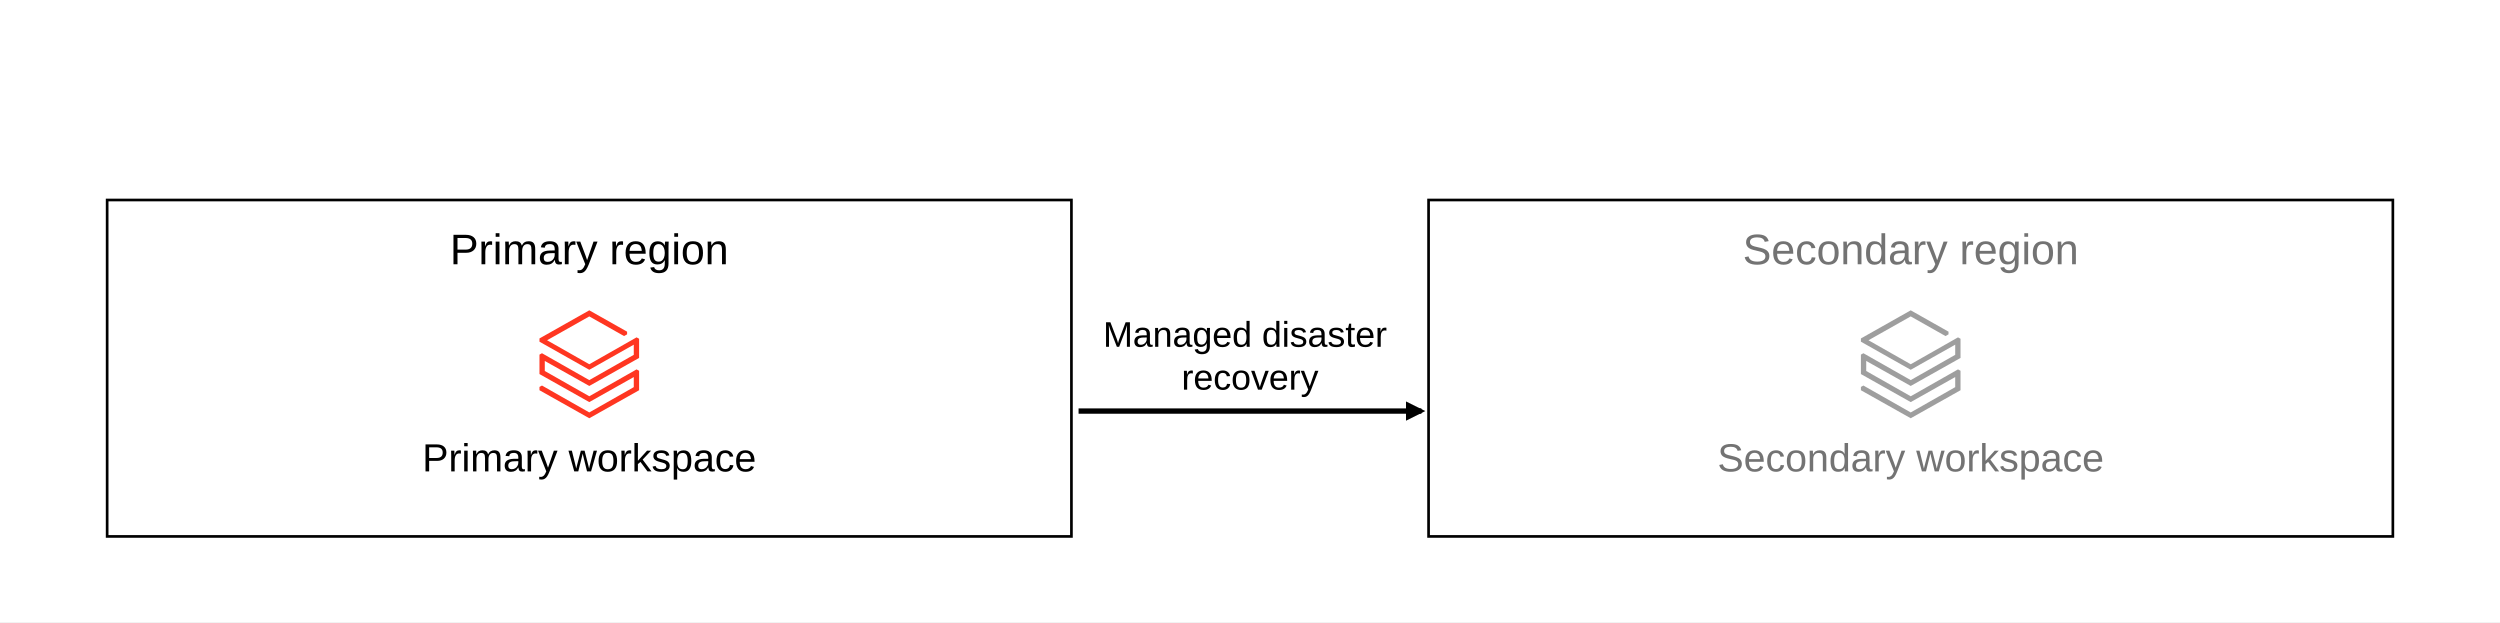
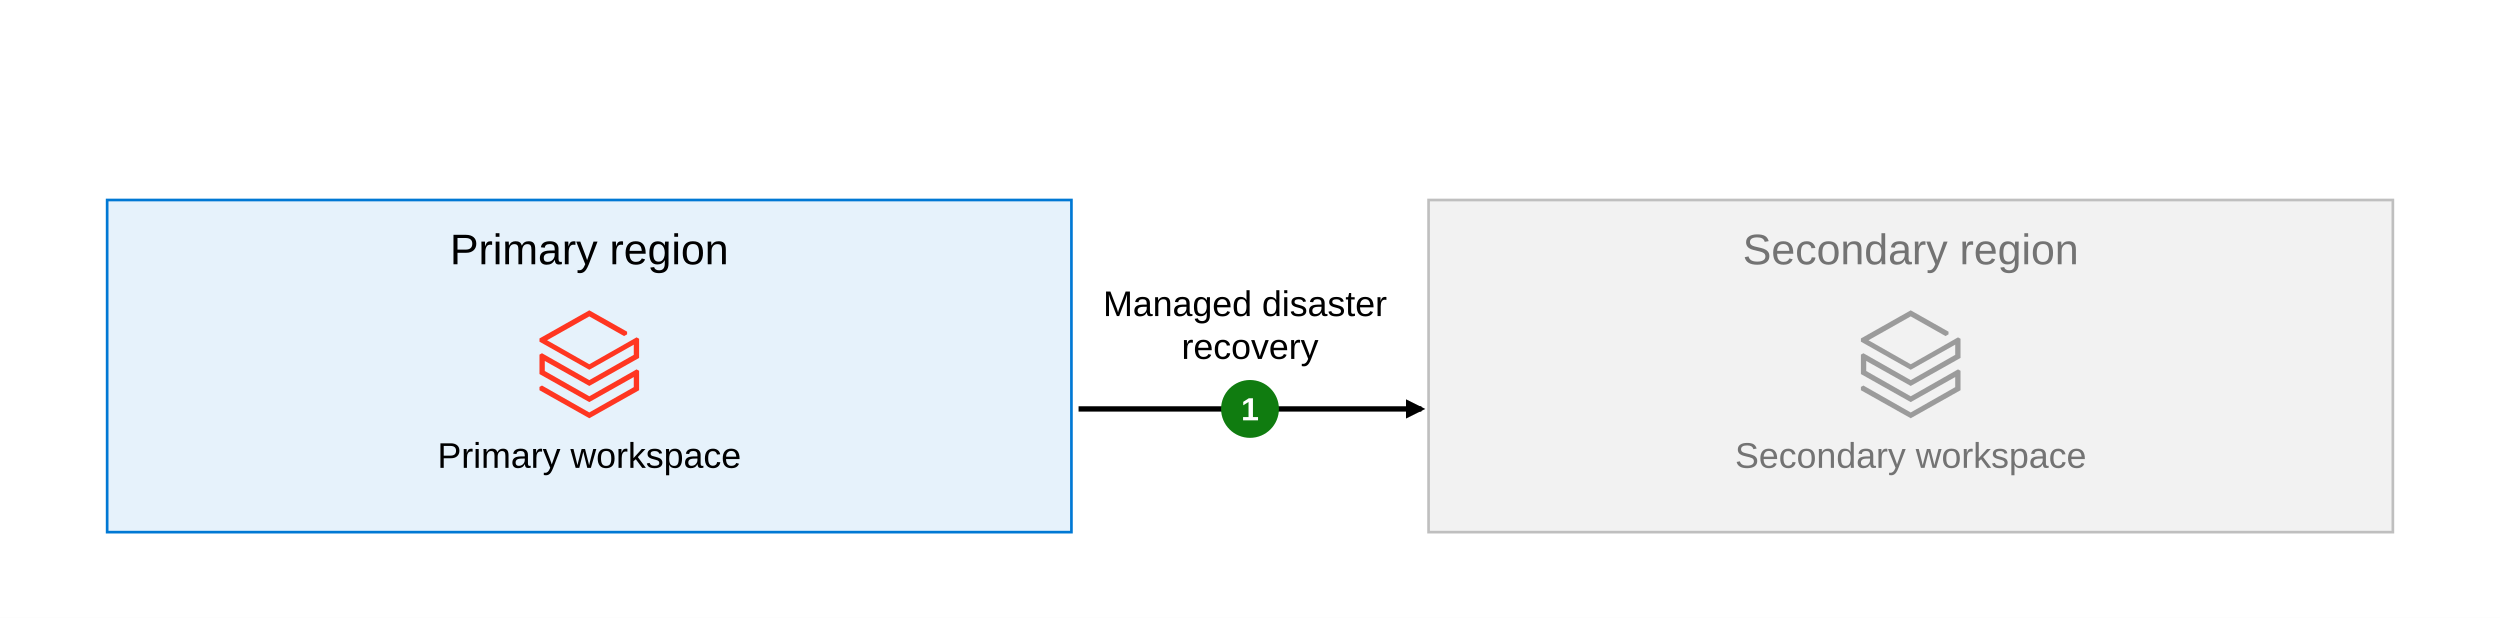
- <svg xmlns="http://www.w3.org/2000/svg" viewBox="0 0 700 174.2" width="700" height="174.2" font-family="'Segoe UI','Segoe UI_MSFontService',system-ui,-apple-system,'Helvetica Neue',Arial,sans-serif" role="img" aria-labelledby="t d">
+ <svg xmlns="http://www.w3.org/2000/svg" viewBox="0 0 700 173" width="700" height="173" font-family="'Segoe UI','Segoe UI_MSFontService',system-ui,-apple-system,'Helvetica Neue',Arial,sans-serif" role="img" aria-labelledby="t d">
  <defs>
    <marker id="arrow" viewBox="0 0 10 10" refX="8" refY="5" markerWidth="5.4" markerHeight="5.4" orient="auto-start-reverse" markerUnits="userSpaceOnUse">
      <path d="M0 0 L10 5 L0 10 z" fill="#000000" />
    </marker>
    <marker id="arrow-red" viewBox="0 0 10 10" refX="8" refY="5" markerWidth="5.4" markerHeight="5.4" orient="auto" markerUnits="userSpaceOnUse">
      <path d="M0 0 L10 5 L0 10 z" fill="#ff0000" />
    </marker>
    <filter id="grey">
      <feColorMatrix type="saturate" values="0" />
    </filter>
  </defs>
  <rect width="100%" height="100%" fill="#ffffff" />
-   <rect x="30" y="56" width="270" height="94.2" rx="0" fill="#ffffff" stroke="#000000" stroke-width="0.75" />
+   <rect x="30" y="56" width="270" height="93" rx="0" fill="#e6f2fb" stroke="#0078d4" stroke-width="0.75" />
  <text x="165" y="74" font-size="12" text-anchor="middle" fill="#000000">
    <tspan x="165" dy="0">Primary region</tspan>
  </text>
  <g transform="translate(149.00 86.00) scale(1.7778)">
    <path d="M1.155,4.93v.512L9,9.868l7.006-3.957,0,1.6L9,11.491,1.55,7.258l-.395.22V10.54L9,14.955l7.006-3.942,0,1.586L9,16.581,1.55,12.347l-.395.22v.519L9,17.5l7.845-4.414V10.021l-.4-.218L9,14.036,1.992,10.054V8.476L9,12.414,16.845,8V4.978l-.4-.219L9,8.993,2.352,5.215,9,1.46l5.476,3.094.479-.269V3.863L9,.5Z" fill="#ff3621" />
  </g>
-   <text x="165" y="132" font-size="11" text-anchor="middle" fill="#000000">
+   <text x="165" y="131" font-size="10" text-anchor="middle" fill="#000000">
    <tspan x="165" dy="0">Primary workspace</tspan>
  </text>
-   <rect x="400" y="56" width="270" height="94.2" rx="0" fill="#ffffff" stroke="#000000" stroke-width="0.75" />
+   <rect x="400" y="56" width="270" height="93" rx="0" fill="#f2f2f2" stroke="#bfbfbf" stroke-width="0.75" />
  <text x="535" y="74" font-size="12" text-anchor="middle" fill="#737373">
    <tspan x="535" dy="0">Secondary region</tspan>
  </text>
  <g transform="translate(519.00 86.00) scale(1.7778)" filter="url(#grey)" opacity="0.8">
    <path d="M1.155,4.93v.512L9,9.868l7.006-3.957,0,1.6L9,11.491,1.55,7.258l-.395.22V10.54L9,14.955l7.006-3.942,0,1.586L9,16.581,1.55,12.347l-.395.22v.519L9,17.5l7.845-4.414V10.021l-.4-.218L9,14.036,1.992,10.054V8.476L9,12.414,16.845,8V4.978l-.4-.219L9,8.993,2.352,5.215,9,1.46l5.476,3.094.479-.269V3.863L9,.5Z" fill="#ff3621" />
  </g>
-   <text x="535" y="132" font-size="11" text-anchor="middle" fill="#737373">
+   <text x="535" y="131" font-size="10" text-anchor="middle" fill="#737373">
    <tspan x="535" dy="0">Secondary workspace</tspan>
  </text>
-   <polyline points="302,115.1 398,115.1" fill="none" stroke="#000000" stroke-width="1.5" stroke-linejoin="round" marker-end="url(#arrow)" />
-   <text x="350" y="97.1" font-size="10" text-anchor="middle" fill="#000000">
+   <polyline points="302,114.5 398,114.5" fill="none" stroke="#000000" stroke-width="1.5" stroke-linejoin="round" marker-end="url(#arrow)" />
+   <text x="350" y="88.5" font-size="10" text-anchor="middle" fill="#000000">
    <tspan x="350" dy="0">Managed disaster</tspan>
    <tspan x="350" dy="12.0">recovery</tspan>
  </text>
+   <circle cx="350" cy="114.5" r="8.1" fill="#107c10" />
+   <text x="350" y="117.7" font-size="9" text-anchor="middle" font-weight="600" fill="#ffffff">
+     <tspan x="350" dy="0">1</tspan>
+   </text>
</svg>
